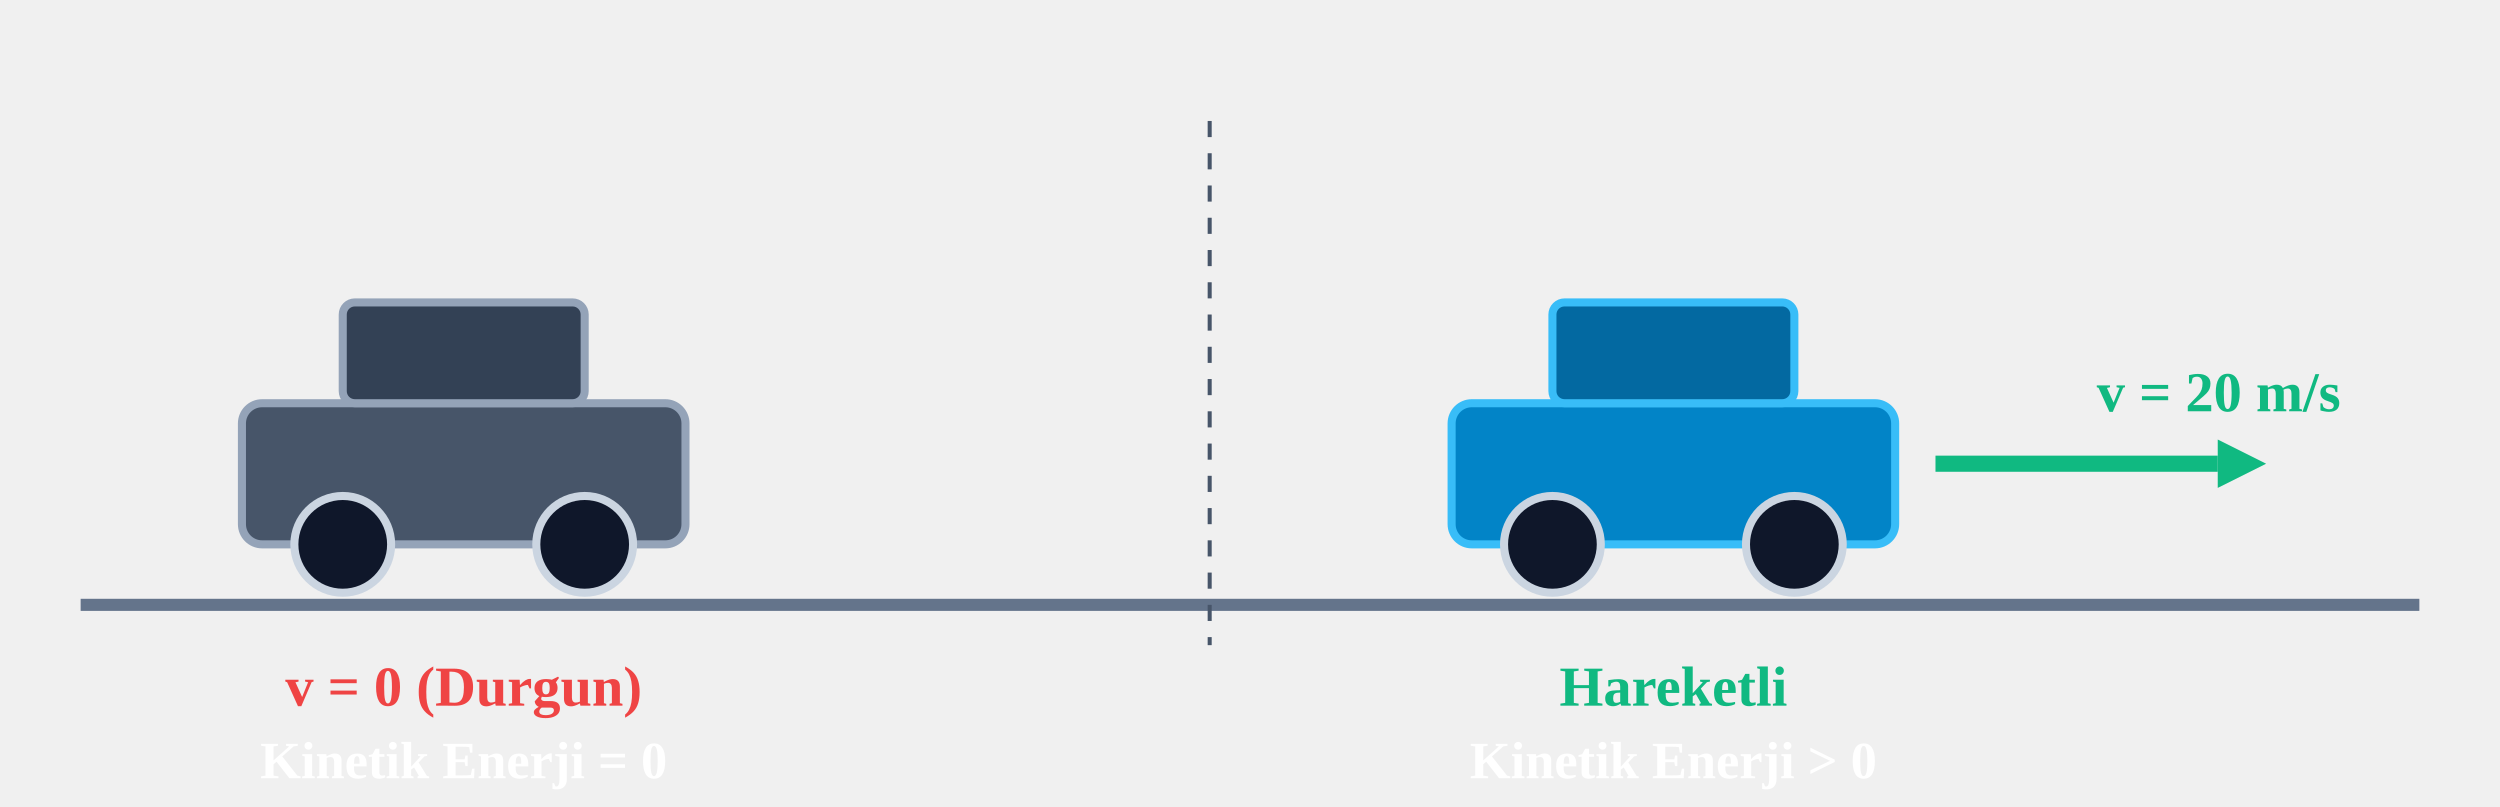
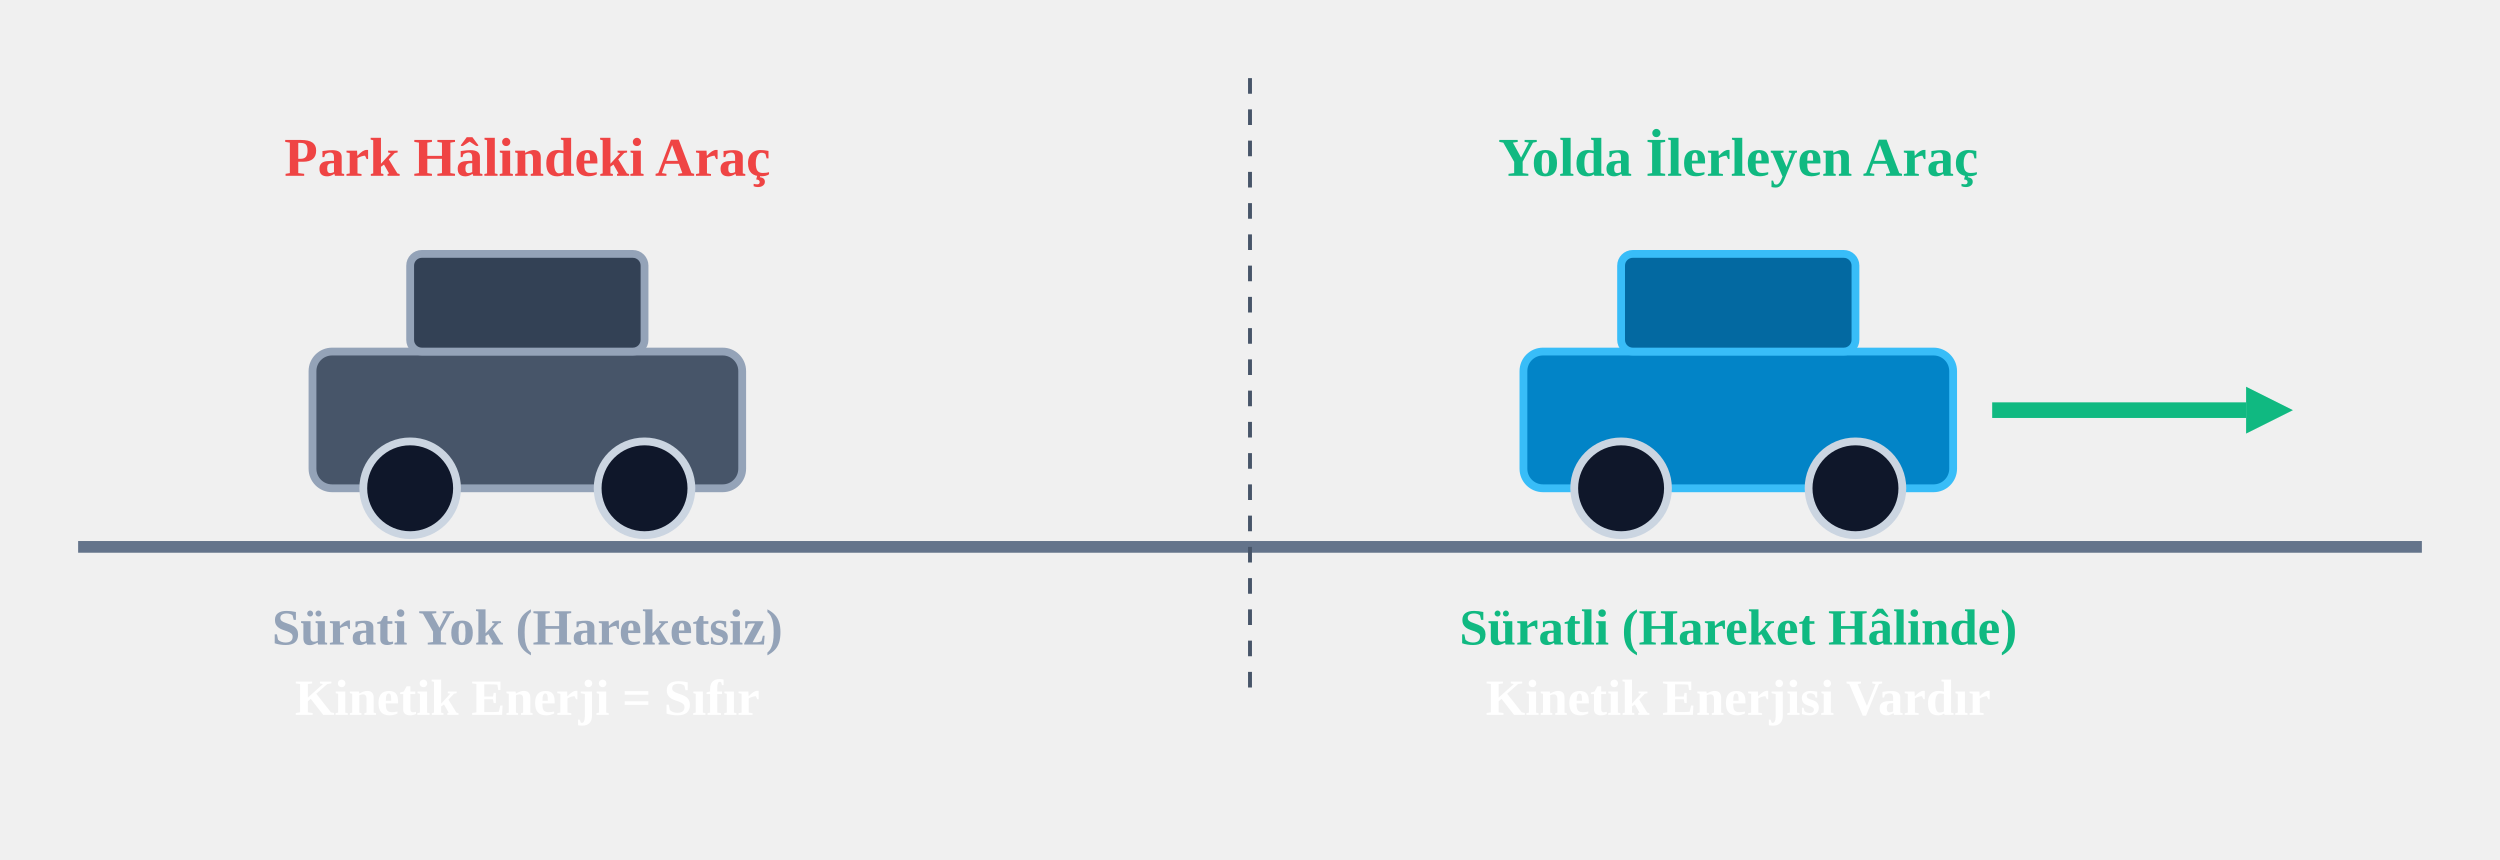
- <svg xmlns="http://www.w3.org/2000/svg" viewBox="0 0 620 200" width="100%" height="100%">
+ <svg xmlns="http://www.w3.org/2000/svg" viewBox="0 0 640 220" width="100%" height="100%">
  <rect width="100%" height="100%" fill="none" />
-   <line x1="20" y1="150" x2="600" y2="150" stroke="#64748b" stroke-width="3" />
-   <g transform="translate(60, 60)">
+   <line x1="20" y1="140" x2="620" y2="140" stroke="#64748b" stroke-width="3" />
+   <g transform="translate(80, 50)">
    <rect x="0" y="40" width="110" height="35" rx="5" fill="#475569" stroke="#94a3b8" stroke-width="2" />
    <rect x="25" y="15" width="60" height="25" rx="3" fill="#334155" stroke="#94a3b8" stroke-width="2" />
    <circle cx="25" cy="75" r="12" fill="#0f172a" stroke="#cbd5e1" stroke-width="2" />
    <circle cx="85" cy="75" r="12" fill="#0f172a" stroke="#cbd5e1" stroke-width="2" />
-     <text x="55" y="115" fill="#ef4444" font-size="14" font-weight="bold" text-anchor="middle">v = 0 (Durgun)</text>
-     <text x="55" y="133" fill="#ffffff" font-size="13" font-weight="bold" text-anchor="middle">Kinetik Enerji = 0</text>
+     <text x="55" y="-5" fill="#ef4444" font-size="14" font-weight="bold" text-anchor="middle">Park Hâlindeki Araç</text>
+     <text x="55" y="115" fill="#94a3b8" font-size="13" font-weight="bold" text-anchor="middle">Sürati Yok (Hareketsiz)</text>
+     <text x="55" y="133" fill="#ffffff" font-size="13" font-weight="bold" text-anchor="middle">Kinetik Enerji = Sıfır</text>
  </g>
-   <line x1="300" y1="30" x2="300" y2="160" stroke="#475569" stroke-dasharray="4,4" />
-   <g transform="translate(360, 60)">
+   <line x1="320" y1="20" x2="320" y2="180" stroke="#475569" stroke-dasharray="4,4" />
+   <g transform="translate(390, 50)">
    <rect x="0" y="40" width="110" height="35" rx="5" fill="#0284c7" stroke="#38bdf8" stroke-width="2" />
    <rect x="25" y="15" width="60" height="25" rx="3" fill="#0369a1" stroke="#38bdf8" stroke-width="2" />
    <circle cx="25" cy="75" r="12" fill="#0f172a" stroke="#cbd5e1" stroke-width="2" />
    <circle cx="85" cy="75" r="12" fill="#0f172a" stroke="#cbd5e1" stroke-width="2" />
-     <line x1="120" y1="55" x2="190" y2="55" stroke="#10b981" stroke-width="4" />
-     <polygon points="190,49 202,55 190,61" fill="#10b981" />
-     <text x="160" y="42" fill="#10b981" font-size="14" font-weight="bold">v = 20 m/s</text>
-     <text x="55" y="115" fill="#10b981" font-size="14" font-weight="bold" text-anchor="middle">Hareketli</text>
-     <text x="55" y="133" fill="#ffffff" font-size="13" font-weight="bold" text-anchor="middle">Kinetik Enerji &gt; 0</text>
+     <line x1="120" y1="55" x2="185" y2="55" stroke="#10b981" stroke-width="4" />
+     <polygon points="185,49 197,55 185,61" fill="#10b981" />
+     <text x="55" y="-5" fill="#10b981" font-size="14" font-weight="bold" text-anchor="middle">Yolda İlerleyen Araç</text>
+     <text x="55" y="115" fill="#10b981" font-size="13" font-weight="bold" text-anchor="middle">Süratli (Hareket Hâlinde)</text>
+     <text x="55" y="133" fill="#ffffff" font-size="13" font-weight="bold" text-anchor="middle">Kinetik Enerjisi Vardır</text>
  </g>
</svg>
